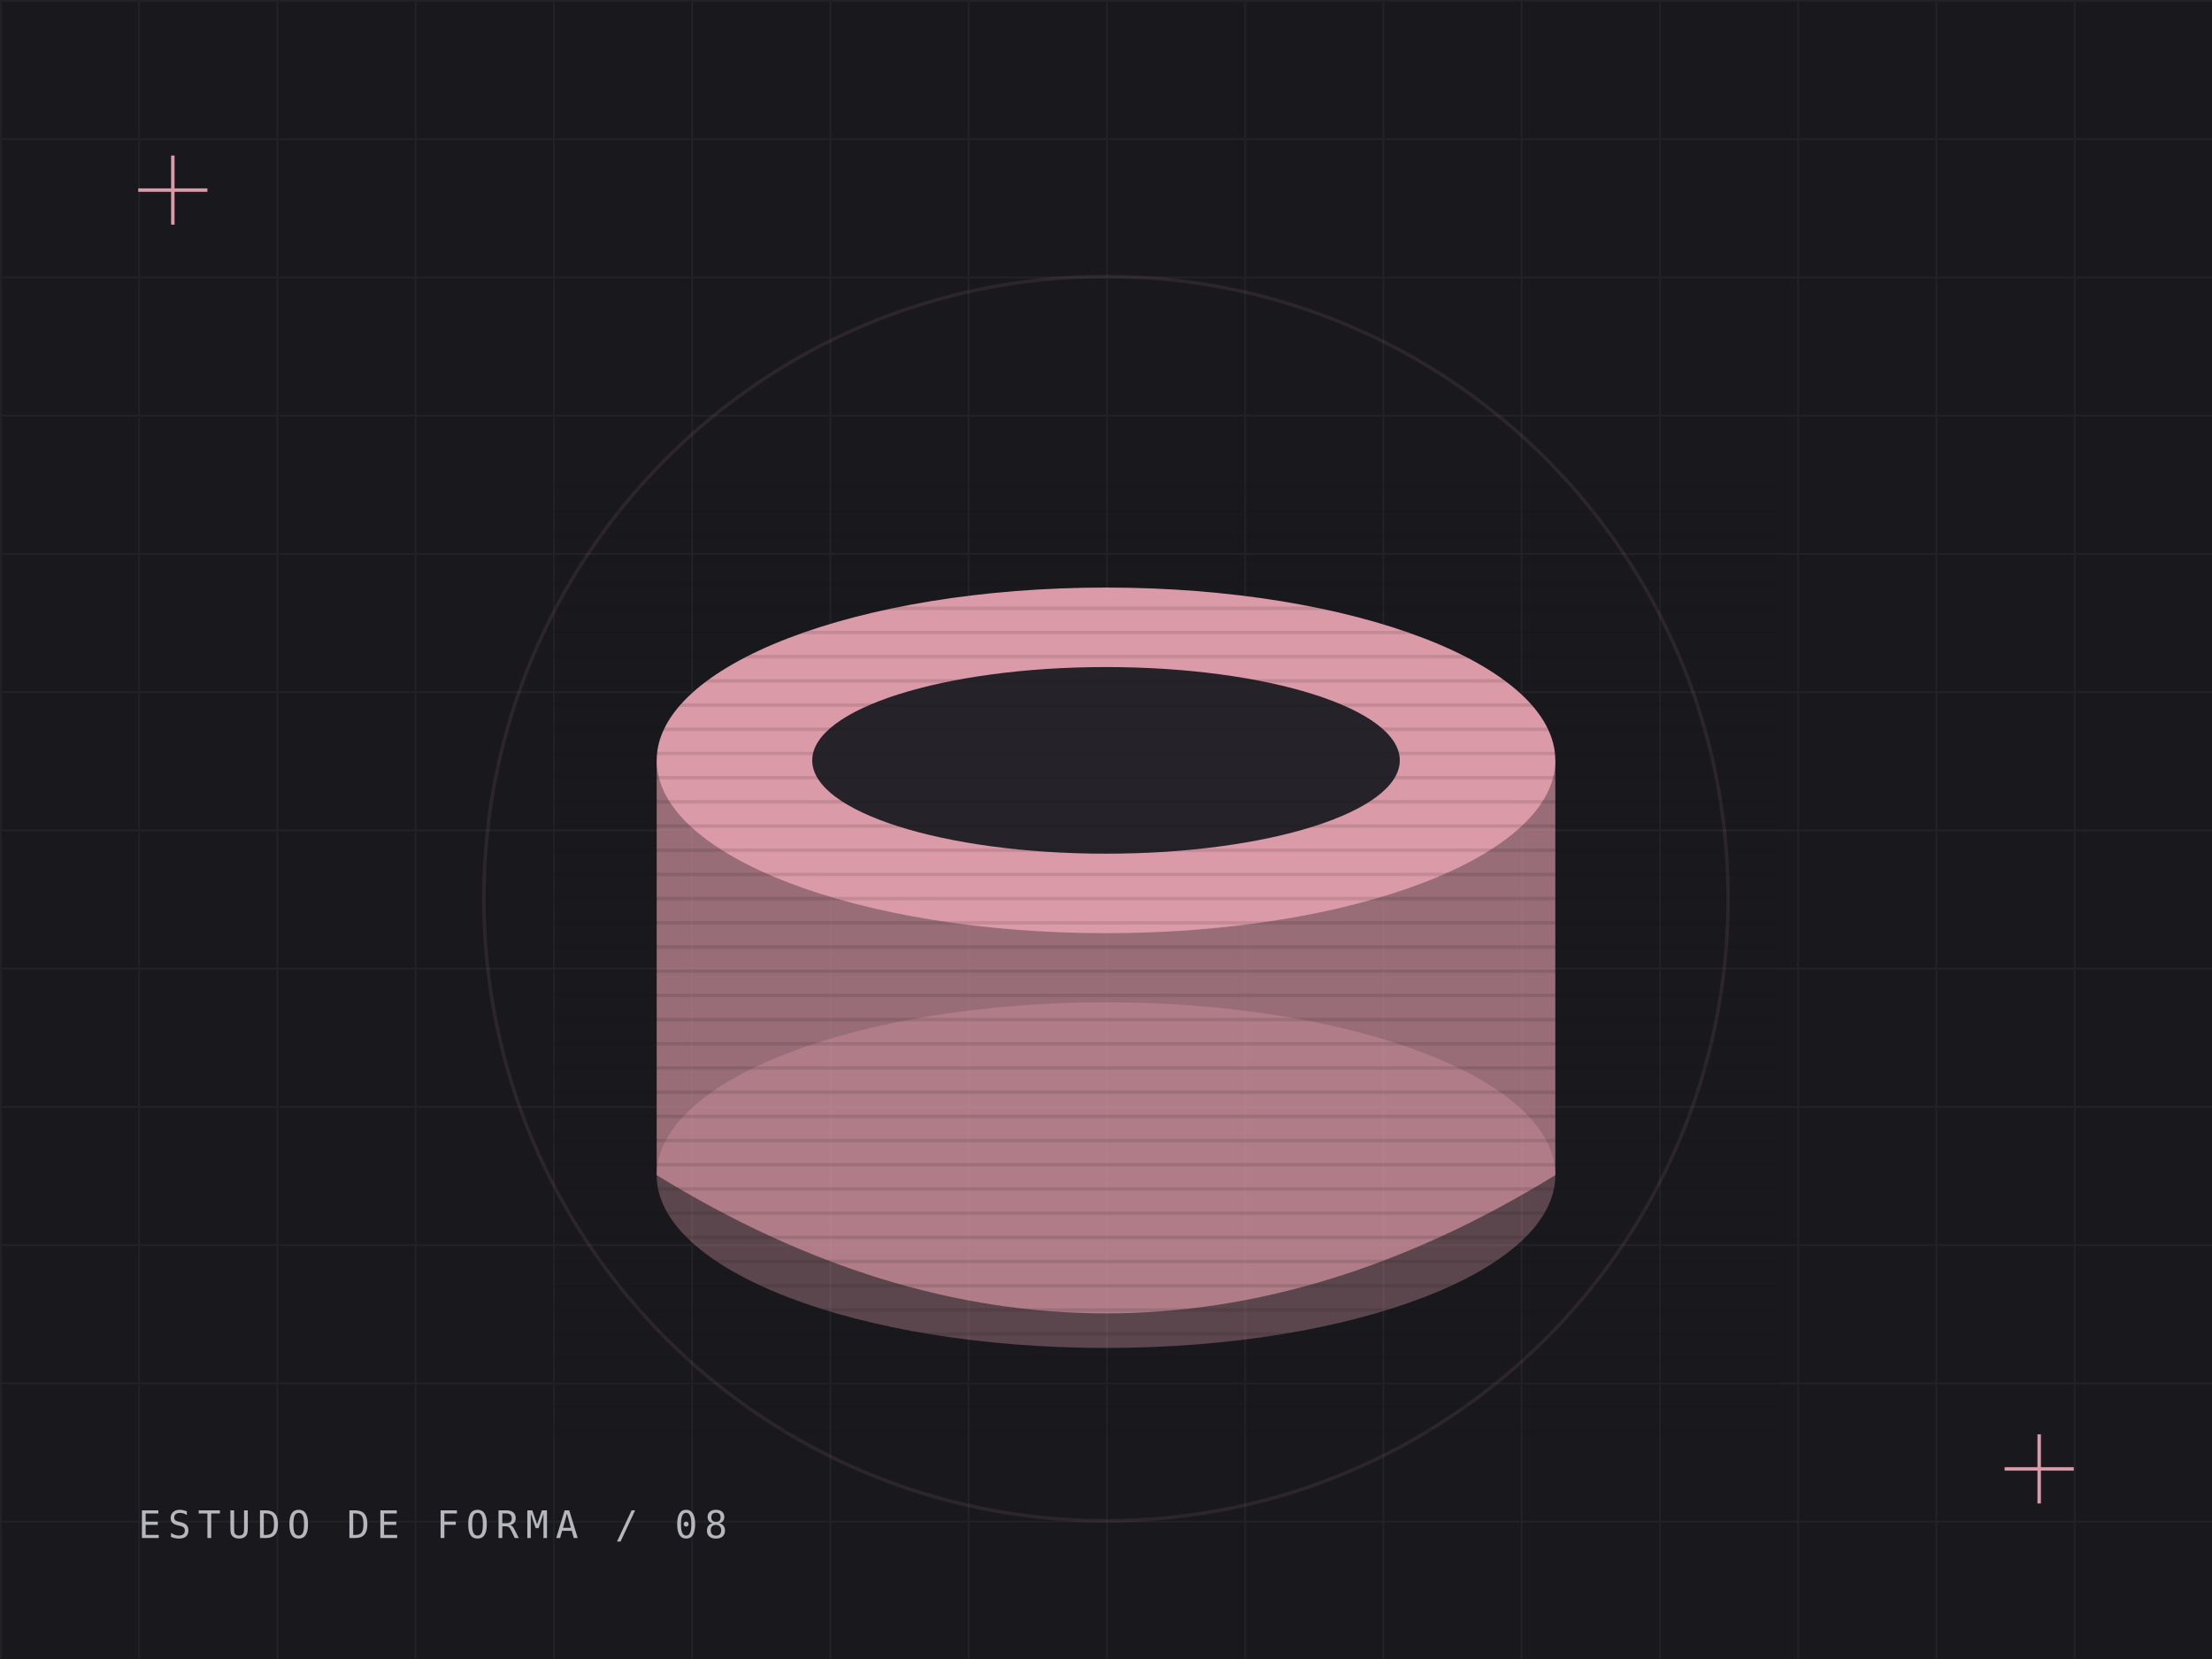
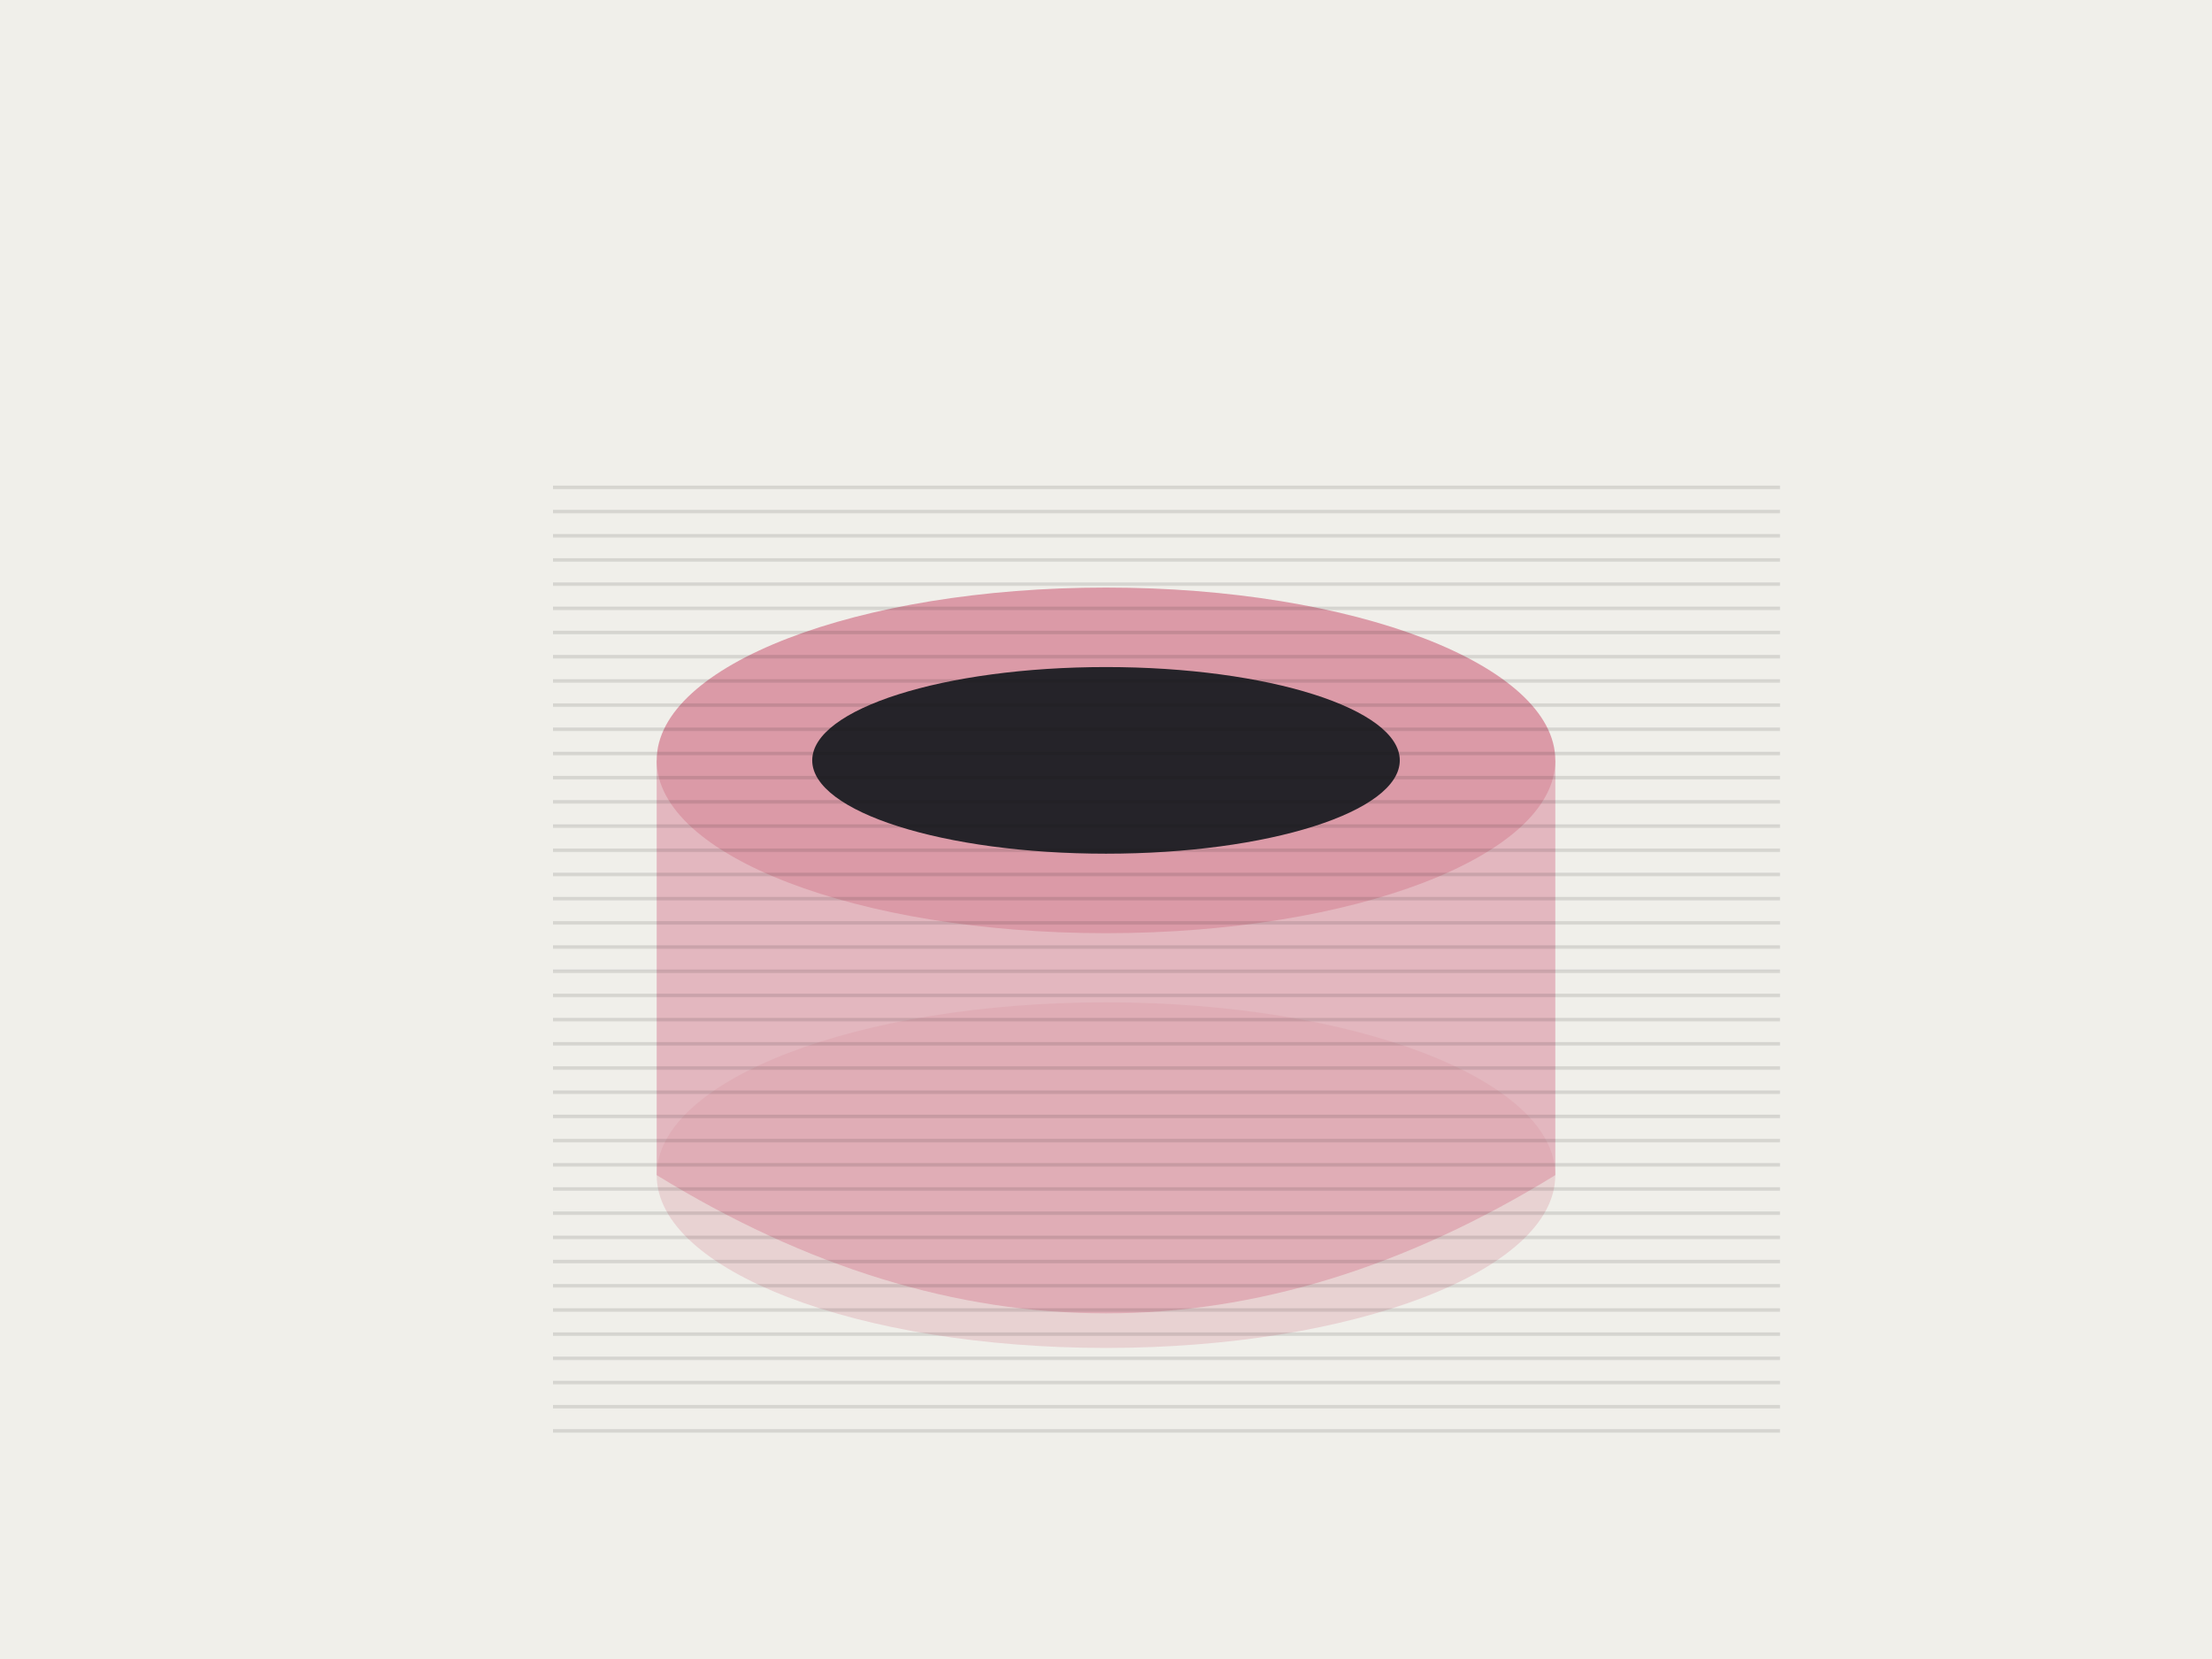
<svg xmlns="http://www.w3.org/2000/svg" width="640" height="480" viewBox="0 0 640 480">
  <defs>
    <pattern id="grid" width="40" height="40" patternUnits="userSpaceOnUse">
      <path d="M40 0H0V40" fill="none" stroke="#ffffff" stroke-opacity=".04" />
    </pattern>
    <pattern id="layers" width="640" height="7" patternUnits="userSpaceOnUse">
      <path d="M0 1H640" stroke="#111113" stroke-opacity=".12" />
    </pattern>
  </defs>
-   <rect width="640" height="480" fill="#19191d" />
-   <rect width="640" height="480" fill="url(#grid)" />
-   <circle cx="320" cy="260" r="180" fill="none" stroke="#db9aa7" stroke-opacity=".1" />
+   <rect width="640" height="480" fill="#f0efea" />
  <ellipse cx="320" cy="340" rx="130" ry="50" fill="#db9aa7" opacity=".35" />
  <path d="M190 220 Q320 280 450 220 L450 340 Q320 420 190 340 Z" fill="#db9aa7" opacity=".65" />
  <ellipse cx="320" cy="220" rx="130" ry="50" fill="#db9aa7" />
  <ellipse cx="320" cy="220" rx="85" ry="27" fill="#252329" />
  <rect x="160" y="140" width="355" height="280" fill="url(#layers)" />
-   <path d="M40 55h20m-10-10v20M580 425h20m-10-10v20" stroke="#db9aa7" />
-   <text x="40" y="445" fill="#b6b6be" font-family="monospace" font-size="11" letter-spacing="2">ESTUDO DE FORMA / 08</text>
</svg>
